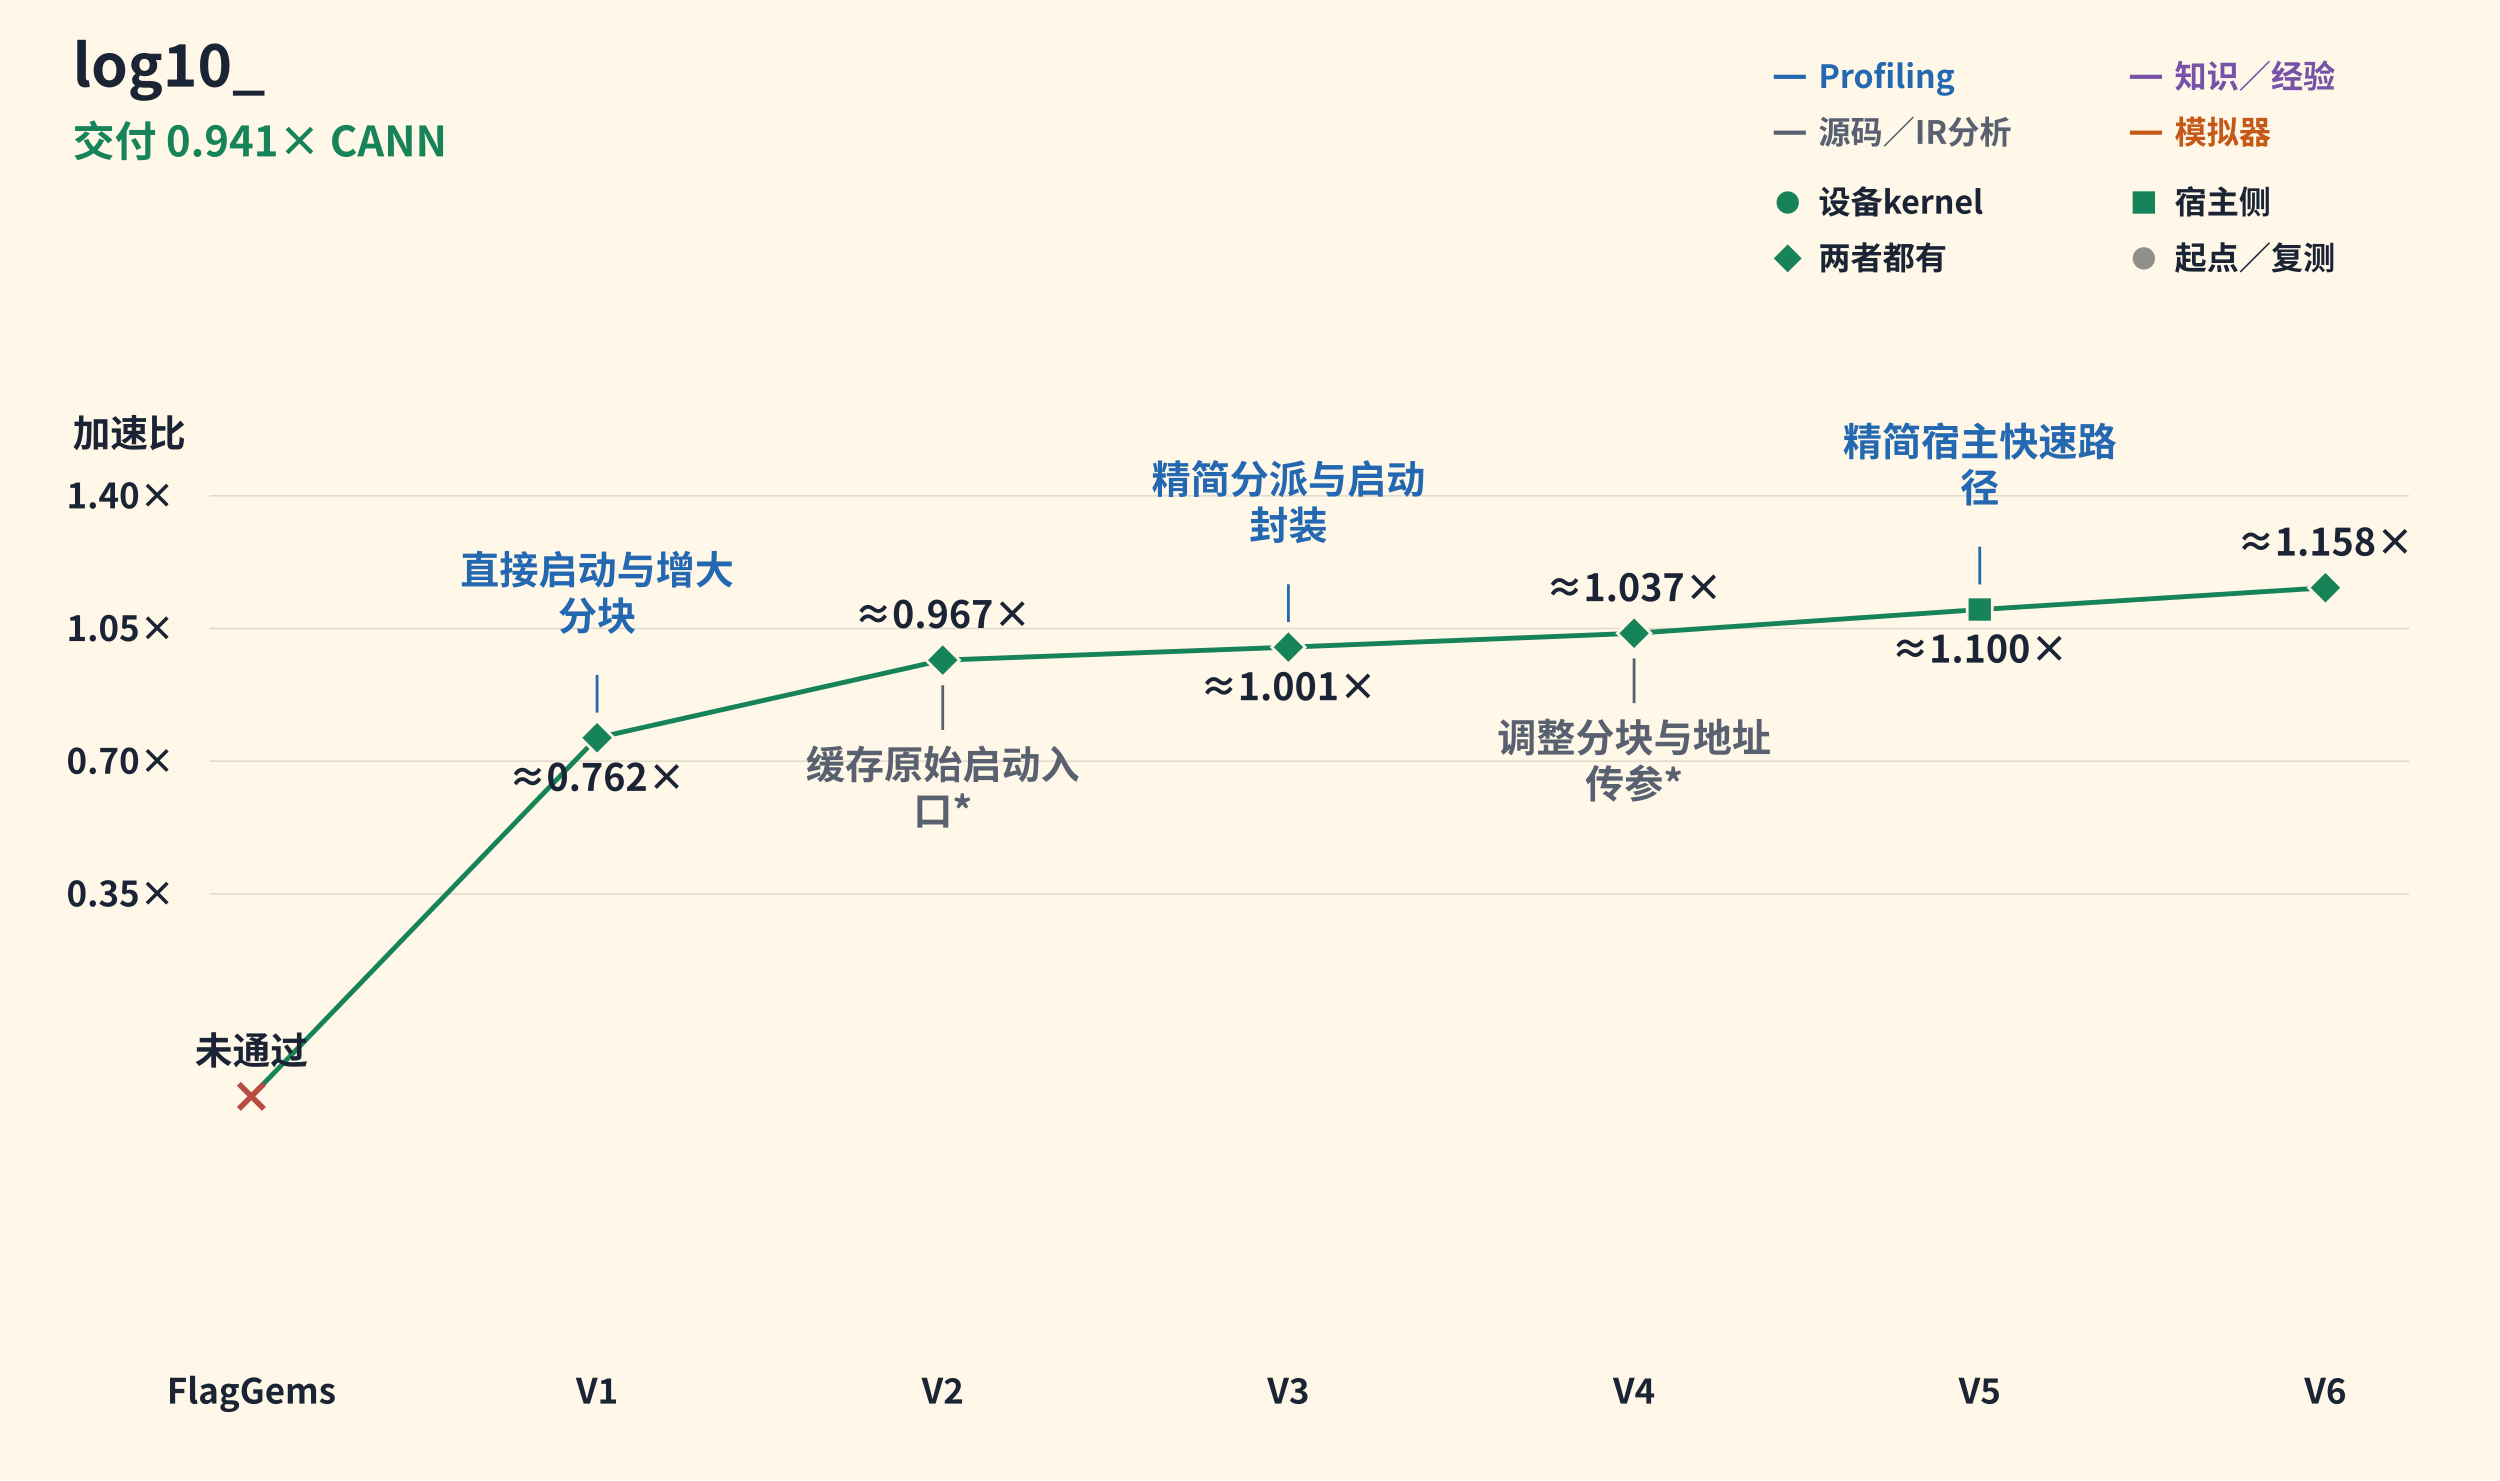
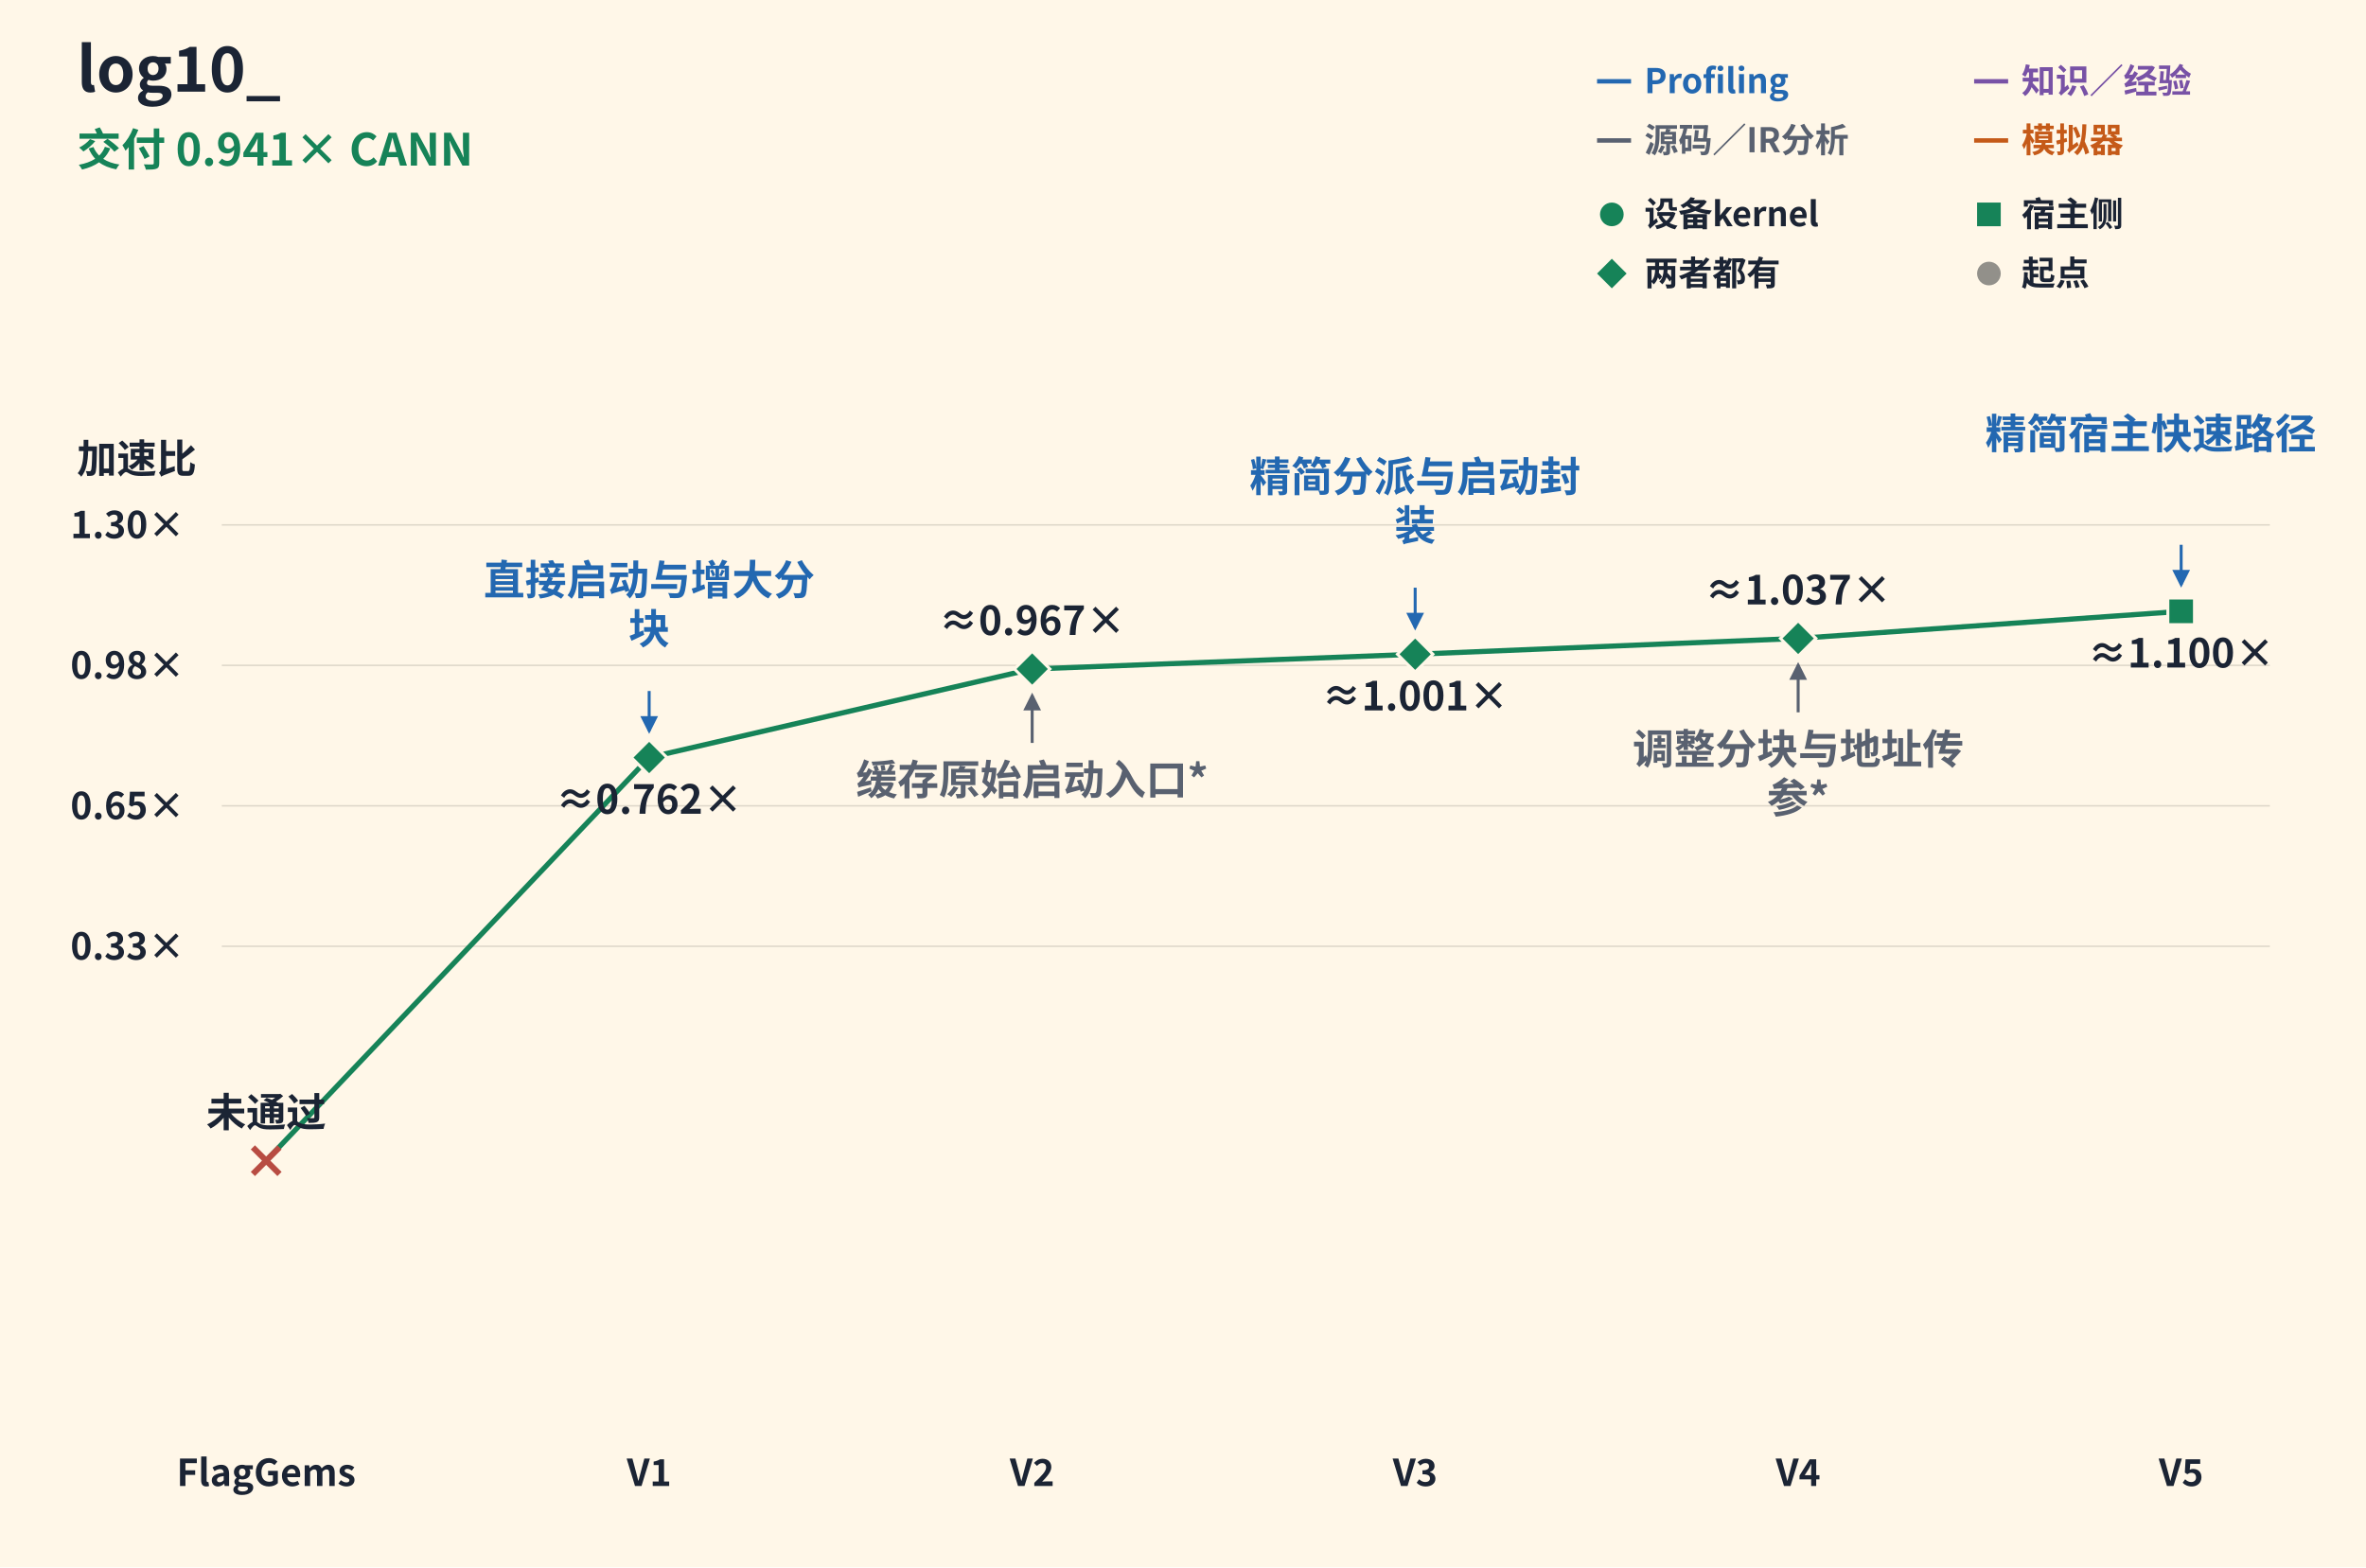
- <svg xmlns="http://www.w3.org/2000/svg" width="1790" height="1060" viewBox="0 0 1790 1060">
-   <rect width="1790" height="1060" fill="#fff7e8" />
+ <svg xmlns="http://www.w3.org/2000/svg" width="1600" height="1060" viewBox="0 0 1600 1060">
+   <rect width="1600" height="1060" fill="#fff7e8" />
  <defs>
+     <marker id="method-paired" markerWidth="6" markerHeight="6" refX="5" refY="3" orient="auto">
+       <path d="M0 0L6 3L0 6Z" fill="#2368b1" />
+     </marker>
+     <marker id="method-sim" markerWidth="6" markerHeight="6" refX="5" refY="3" orient="auto">
+       <path d="M0 0L6 3L0 6Z" fill="#c55a18" />
+     </marker>
+     <marker id="method-knowledge" markerWidth="6" markerHeight="6" refX="5" refY="3" orient="auto">
+       <path d="M0 0L6 3L0 6Z" fill="#7852a6" />
+     </marker>
+     <marker id="method-probe" markerWidth="6" markerHeight="6" refX="5" refY="3" orient="auto">
+       <path d="M0 0L6 3L0 6Z" fill="#2368b1" />
+     </marker>
+     <marker id="method-ir" markerWidth="6" markerHeight="6" refX="5" refY="3" orient="auto">
+       <path d="M0 0L6 3L0 6Z" fill="#596170" />
+     </marker>
+     <marker id="method-unknown" markerWidth="6" markerHeight="6" refX="5" refY="3" orient="auto">
+       <path d="M0 0L6 3L0 6Z" fill="#596170" />
+     </marker>
    <marker id="arr" markerWidth="10" markerHeight="10" refX="9" refY="5" orient="auto">
      <path d="M0 0L10 5L0 10Z" fill="#596170" />
    </marker>
  </defs>
  <g font-family="Microsoft YaHei,Noto Sans CJK SC,sans-serif">
    <text x="52.00" y="62.00" font-size="42" fill="#1b2434" text-anchor="start" font-weight="700">log10_</text>
    <text x="52.00" y="112.00" font-size="30" fill="#168358" text-anchor="start" font-weight="700">交付 0.941× CANN</text>
-     <line x1="1270" y1="55" x2="1293" y2="55" stroke="#2368b1" stroke-width="3" />
-     <text x="1302.00" y="63.00" font-size="23" fill="#2368b1" text-anchor="start" font-weight="700">Profiling</text>
-     <line x1="1525" y1="55" x2="1548" y2="55" stroke="#7852a6" stroke-width="3" />
-     <text x="1557.00" y="63.00" font-size="23" fill="#7852a6" text-anchor="start" font-weight="700">知识／经验</text>
-     <line x1="1270" y1="95" x2="1293" y2="95" stroke="#596170" stroke-width="3" />
-     <text x="1302.00" y="103.00" font-size="23" fill="#596170" text-anchor="start" font-weight="700">源码／IR分析</text>
-     <line x1="1525" y1="95" x2="1548" y2="95" stroke="#c55a18" stroke-width="3" />
-     <text x="1557.00" y="103.00" font-size="23" fill="#c55a18" text-anchor="start" font-weight="700">模拟器</text>
-     <circle cx="1280" cy="145" r="8" fill="#168358" />
-     <text x="1302.00" y="153.00" font-size="23" fill="#1b2434" text-anchor="start" font-weight="700">设备kernel</text>
-     <rect x="1527" y="137" width="16" height="16" fill="#168358" />
-     <text x="1557.00" y="153.00" font-size="23" fill="#1b2434" text-anchor="start" font-weight="700">宿主侧</text>
-     <path d="M1280 175L1290 185L1280 195L1270 185Z" fill="#168358" />
-     <text x="1302.00" y="193.00" font-size="23" fill="#1b2434" text-anchor="start" font-weight="700">两者都有</text>
-     <circle cx="1535" cy="185" r="8" fill="#92908a" />
-     <text x="1557.00" y="193.00" font-size="23" fill="#1b2434" text-anchor="start" font-weight="700">起点／复测</text>
+     <line x1="1080" y1="55" x2="1103" y2="55" stroke="#2368b1" stroke-width="3" />
+     <text x="1112.00" y="63.00" font-size="23" fill="#2368b1" text-anchor="start" font-weight="700">Profiling</text>
+     <line x1="1335" y1="55" x2="1358" y2="55" stroke="#7852a6" stroke-width="3" />
+     <text x="1367.00" y="63.00" font-size="23" fill="#7852a6" text-anchor="start" font-weight="700">知识／经验</text>
+     <line x1="1080" y1="95" x2="1103" y2="95" stroke="#596170" stroke-width="3" />
+     <text x="1112.00" y="103.00" font-size="23" fill="#596170" text-anchor="start" font-weight="700">源码／IR分析</text>
+     <line x1="1335" y1="95" x2="1358" y2="95" stroke="#c55a18" stroke-width="3" />
+     <text x="1367.00" y="103.00" font-size="23" fill="#c55a18" text-anchor="start" font-weight="700">模拟器</text>
+     <circle cx="1090" cy="145" r="8" fill="#168358" />
+     <text x="1112.00" y="153.00" font-size="23" fill="#1b2434" text-anchor="start" font-weight="700">设备kernel</text>
+     <rect x="1337" y="137" width="16" height="16" fill="#168358" />
+     <text x="1367.00" y="153.00" font-size="23" fill="#1b2434" text-anchor="start" font-weight="700">宿主侧</text>
+     <path d="M1090 175L1100 185L1090 195L1080 185Z" fill="#168358" />
+     <text x="1112.00" y="193.00" font-size="23" fill="#1b2434" text-anchor="start" font-weight="700">两者都有</text>
+     <circle cx="1345" cy="185" r="8" fill="#92908a" />
+     <text x="1367.00" y="193.00" font-size="23" fill="#1b2434" text-anchor="start" font-weight="700">起点</text>
    <text x="52.00" y="320.00" font-size="27" fill="#1b2434" text-anchor="start" font-weight="700">加速比</text>
-     <line x1="150" y1="640.00" x2="1725" y2="640.00" stroke="#ded7c9" />
-     <text x="125.00" y="649.00" font-size="25" fill="#1b2434" text-anchor="end" font-weight="700">0.35×</text>
-     <line x1="150" y1="545.00" x2="1725" y2="545.00" stroke="#ded7c9" />
-     <text x="125.00" y="554.00" font-size="25" fill="#1b2434" text-anchor="end" font-weight="700">0.70×</text>
-     <line x1="150" y1="450.00" x2="1725" y2="450.00" stroke="#ded7c9" />
-     <text x="125.00" y="459.00" font-size="25" fill="#1b2434" text-anchor="end" font-weight="700">1.05×</text>
-     <line x1="150" y1="355.00" x2="1725" y2="355.00" stroke="#ded7c9" />
-     <text x="125.00" y="364.00" font-size="25" fill="#1b2434" text-anchor="end" font-weight="700">1.40×</text>
-     <path class="connection" d="M180.00 785.00 L427.50 528.24" stroke="#168358" stroke-width="3.5" fill="none" />
-     <path class="connection" d="M427.50 528.24 L675.00 472.64" stroke="#168358" stroke-width="3.5" fill="none" />
-     <path class="connection" d="M675.00 472.64 L922.50 463.36" stroke="#168358" stroke-width="3.5" fill="none" />
-     <path class="connection" d="M922.50 463.36 L1170.00 453.43" stroke="#168358" stroke-width="3.5" fill="none" />
-     <path class="connection" d="M1170.00 453.43 L1417.50 436.42" stroke="#168358" stroke-width="3.5" fill="none" />
-     <path class="connection" d="M1417.50 436.42 L1665.00 420.82" stroke="#168358" stroke-width="3.5" fill="none" />
+     <line x1="150" y1="640.00" x2="1535" y2="640.00" stroke="#ded7c9" />
+     <text x="125.00" y="649.00" font-size="25" fill="#1b2434" text-anchor="end" font-weight="700">0.33×</text>
+     <line x1="150" y1="545.00" x2="1535" y2="545.00" stroke="#ded7c9" />
+     <text x="125.00" y="554.00" font-size="25" fill="#1b2434" text-anchor="end" font-weight="700">0.65×</text>
+     <line x1="150" y1="450.00" x2="1535" y2="450.00" stroke="#ded7c9" />
+     <text x="125.00" y="459.00" font-size="25" fill="#1b2434" text-anchor="end" font-weight="700">0.98×</text>
+     <line x1="150" y1="355.00" x2="1535" y2="355.00" stroke="#ded7c9" />
+     <text x="125.00" y="364.00" font-size="25" fill="#1b2434" text-anchor="end" font-weight="700">1.30×</text>
+     <path class="connection" d="M180.00 785.00 L439.00 512.34" stroke="#168358" stroke-width="3.5" fill="none" />
+     <path class="connection" d="M439.00 512.34 L698.00 452.46" stroke="#168358" stroke-width="3.5" fill="none" />
+     <path class="connection" d="M698.00 452.46 L957.00 442.47" stroke="#168358" stroke-width="3.5" fill="none" />
+     <path class="connection" d="M957.00 442.47 L1216.00 431.77" stroke="#168358" stroke-width="3.5" fill="none" />
+     <path class="connection" d="M1216.00 431.77 L1475.00 413.45" stroke="#168358" stroke-width="3.5" fill="none" />
    <g class="attribution">
-       <text x="427.50" y="418.24" font-size="28" fill="#2368b1" text-anchor="middle" font-weight="700">直接启动与增大</text>
-       <text x="427.50" y="451.24" font-size="28" fill="#2368b1" text-anchor="middle" font-weight="700">分块</text>
-       <path d="M427.50 483.24L427.50 510.24" stroke="#2368b1" stroke-width="2" fill="none" />
+       <text x="439.00" y="402.34" font-size="28" fill="#2368b1" text-anchor="middle" font-weight="700">直接启动与增大分</text>
+       <text x="439.00" y="435.34" font-size="28" fill="#2368b1" text-anchor="middle" font-weight="700">块</text>
+       <path d="M439.00 467.34L439.00 494.34" stroke="#2368b1" stroke-width="2" fill="none" marker-end="url(#method-paired)" />
    </g>
    <g class="attribution">
-       <text x="675.00" y="557.64" font-size="28" fill="#596170" text-anchor="middle" font-weight="700">缓存原始启动入</text>
-       <text x="675.00" y="590.64" font-size="28" fill="#596170" text-anchor="middle" font-weight="700">口*</text>
-       <path d="M675.00 522.64L675.00 490.64" stroke="#596170" stroke-width="2" fill="none" />
+       <text x="698.00" y="537.46" font-size="28" fill="#596170" text-anchor="middle" font-weight="700">缓存原始启动入口*</text>
+       <path d="M698.00 502.46L698.00 470.46" stroke="#596170" stroke-width="2" fill="none" marker-end="url(#method-ir)" />
    </g>
    <g class="attribution">
-       <text x="922.50" y="353.36" font-size="28" fill="#2368b1" text-anchor="middle" font-weight="700">精简分派与启动</text>
-       <text x="922.50" y="386.36" font-size="28" fill="#2368b1" text-anchor="middle" font-weight="700">封装</text>
-       <path d="M922.50 418.36L922.50 445.36" stroke="#2368b1" stroke-width="2" fill="none" />
+       <text x="957.00" y="332.47" font-size="28" fill="#2368b1" text-anchor="middle" font-weight="700">精简分派与启动封</text>
+       <text x="957.00" y="365.47" font-size="28" fill="#2368b1" text-anchor="middle" font-weight="700">装</text>
+       <path d="M957.00 397.47L957.00 424.47" stroke="#2368b1" stroke-width="2" fill="none" marker-end="url(#method-paired)" />
    </g>
    <g class="attribution">
-       <text x="1170.00" y="538.43" font-size="28" fill="#596170" text-anchor="middle" font-weight="700">调整分块与地址</text>
-       <text x="1170.00" y="571.43" font-size="28" fill="#596170" text-anchor="middle" font-weight="700">传参*</text>
-       <path d="M1170.00 503.43L1170.00 471.43" stroke="#596170" stroke-width="2" fill="none" />
+       <text x="1216.00" y="516.77" font-size="28" fill="#596170" text-anchor="middle" font-weight="700">调整分块与地址传</text>
+       <text x="1216.00" y="549.77" font-size="28" fill="#596170" text-anchor="middle" font-weight="700">参*</text>
+       <path d="M1216.00 481.77L1216.00 449.77" stroke="#596170" stroke-width="2" fill="none" marker-end="url(#method-ir)" />
    </g>
    <g class="attribution">
-       <text x="1417.50" y="326.42" font-size="28" fill="#2368b1" text-anchor="middle" font-weight="700">精简宿主快速路</text>
-       <text x="1417.50" y="359.42" font-size="28" fill="#2368b1" text-anchor="middle" font-weight="700">径</text>
-       <path d="M1417.50 391.42L1417.50 418.42" stroke="#2368b1" stroke-width="2" fill="none" />
+       <text x="1454.50" y="303.45" font-size="28" fill="#2368b1" text-anchor="middle" font-weight="700">精简宿主快速路径</text>
+       <path d="M1475.00 368.45L1475.00 395.45" stroke="#2368b1" stroke-width="2" fill="none" marker-end="url(#method-paired)" />
    </g>
    <g class="node" data-id="24f560b119c32bb1">
      <path d="M171.0 776L189.0 794M171.0 794L189.0 776" stroke="#b84c42" stroke-width="4" />
      <text x="180.00" y="762.00" font-size="27" fill="#1b2434" text-anchor="middle" font-weight="700">未通过</text>
      <text x="180.00" y="1005.00" font-size="25" fill="#1b2434" text-anchor="middle" font-weight="700">FlagGems</text>
    </g>
    <g class="node" data-id="2ac5edc4c4dd82a5">
-       <path d="M427.5 516.244L439.5 528.244L427.5 540.244L415.5 528.244Z" fill="#168358" stroke="#fff7e8" stroke-width="2" />
-       <text x="427.50" y="566.24" font-size="27" fill="#1b2434" text-anchor="middle" font-weight="700">≈0.762×</text>
-       <text x="427.50" y="1005.00" font-size="25" fill="#1b2434" text-anchor="middle" font-weight="700">V1</text>
+       <path d="M439.0 500.339L451.0 512.339L439.0 524.339L427.0 512.339Z" fill="#168358" stroke="#fff7e8" stroke-width="2" />
+       <text x="439.00" y="550.34" font-size="27" fill="#1b2434" text-anchor="middle" font-weight="700">≈0.762×</text>
+       <text x="439.00" y="1005.00" font-size="25" fill="#1b2434" text-anchor="middle" font-weight="700">V1</text>
    </g>
    <g class="node" data-id="869457d8d5aeafe0">
-       <path d="M675.0 460.645L687.0 472.645L675.0 484.645L663.0 472.645Z" fill="#168358" stroke="#fff7e8" stroke-width="2" />
-       <text x="675.00" y="449.64" font-size="27" fill="#1b2434" text-anchor="middle" font-weight="700">≈0.967×</text>
-       <text x="675.00" y="1005.00" font-size="25" fill="#1b2434" text-anchor="middle" font-weight="700">V2</text>
+       <path d="M698.0 440.464L710.0 452.464L698.0 464.464L686.0 452.464Z" fill="#168358" stroke="#fff7e8" stroke-width="2" />
+       <text x="698.00" y="429.46" font-size="27" fill="#1b2434" text-anchor="middle" font-weight="700">≈0.967×</text>
+       <text x="698.00" y="1005.00" font-size="25" fill="#1b2434" text-anchor="middle" font-weight="700">V2</text>
    </g>
    <g class="node" data-id="ab4ba39e2c5927a2">
-       <path d="M922.5 451.362L934.5 463.362L922.5 475.362L910.5 463.362Z" fill="#168358" stroke="#fff7e8" stroke-width="2" />
-       <text x="922.50" y="501.36" font-size="27" fill="#1b2434" text-anchor="middle" font-weight="700">≈1.001×</text>
-       <text x="922.50" y="1005.00" font-size="25" fill="#1b2434" text-anchor="middle" font-weight="700">V3</text>
+       <path d="M957.0 430.466L969.0 442.466L957.0 454.466L945.0 442.466Z" fill="#168358" stroke="#fff7e8" stroke-width="2" />
+       <text x="957.00" y="480.47" font-size="27" fill="#1b2434" text-anchor="middle" font-weight="700">≈1.001×</text>
+       <text x="957.00" y="1005.00" font-size="25" fill="#1b2434" text-anchor="middle" font-weight="700">V3</text>
    </g>
    <g class="node" data-id="251c86e948514f1d">
-       <path d="M1170.0 441.431L1182.0 453.431L1170.0 465.431L1158.0 453.431Z" fill="#168358" stroke="#fff7e8" stroke-width="2" />
-       <text x="1170.00" y="430.43" font-size="27" fill="#1b2434" text-anchor="middle" font-weight="700">≈1.037×</text>
-       <text x="1170.00" y="1005.00" font-size="25" fill="#1b2434" text-anchor="middle" font-weight="700">V4</text>
+       <path d="M1216.0 419.772L1228.0 431.772L1216.0 443.772L1204.0 431.772Z" fill="#168358" stroke="#fff7e8" stroke-width="2" />
+       <text x="1216.00" y="408.77" font-size="27" fill="#1b2434" text-anchor="middle" font-weight="700">≈1.037×</text>
+       <text x="1216.00" y="1005.00" font-size="25" fill="#1b2434" text-anchor="middle" font-weight="700">V4</text>
    </g>
    <g class="node" data-id="1f78b3c98a73a5cf">
-       <rect x="1408.5" y="427.422" width="18" height="18" fill="#168358" stroke="#fff7e8" stroke-width="2" />
-       <text x="1417.50" y="474.42" font-size="27" fill="#1b2434" text-anchor="middle" font-weight="700">≈1.100×</text>
-       <text x="1417.50" y="1005.00" font-size="25" fill="#1b2434" text-anchor="middle" font-weight="700">V5</text>
-     </g>
-     <g class="node" data-id="recovery-2b208ae4c2c43945">
-       <path d="M1665.0 408.818L1677.0 420.818L1665.0 432.818L1653.0 420.818Z" fill="#168358" stroke="#fff7e8" stroke-width="2" />
-       <text x="1665.00" y="397.82" font-size="27" fill="#1b2434" text-anchor="middle" font-weight="700">≈1.158×</text>
-       <text x="1665.00" y="1005.00" font-size="25" fill="#1b2434" text-anchor="middle" font-weight="700">V6</text>
+       <rect x="1466.0" y="404.455" width="18" height="18" fill="#168358" stroke="#fff7e8" stroke-width="2" />
+       <text x="1475.00" y="451.45" font-size="27" fill="#1b2434" text-anchor="middle" font-weight="700">≈1.100×</text>
+       <text x="1475.00" y="1005.00" font-size="25" fill="#1b2434" text-anchor="middle" font-weight="700">V5</text>
    </g>
  </g>
</svg>
